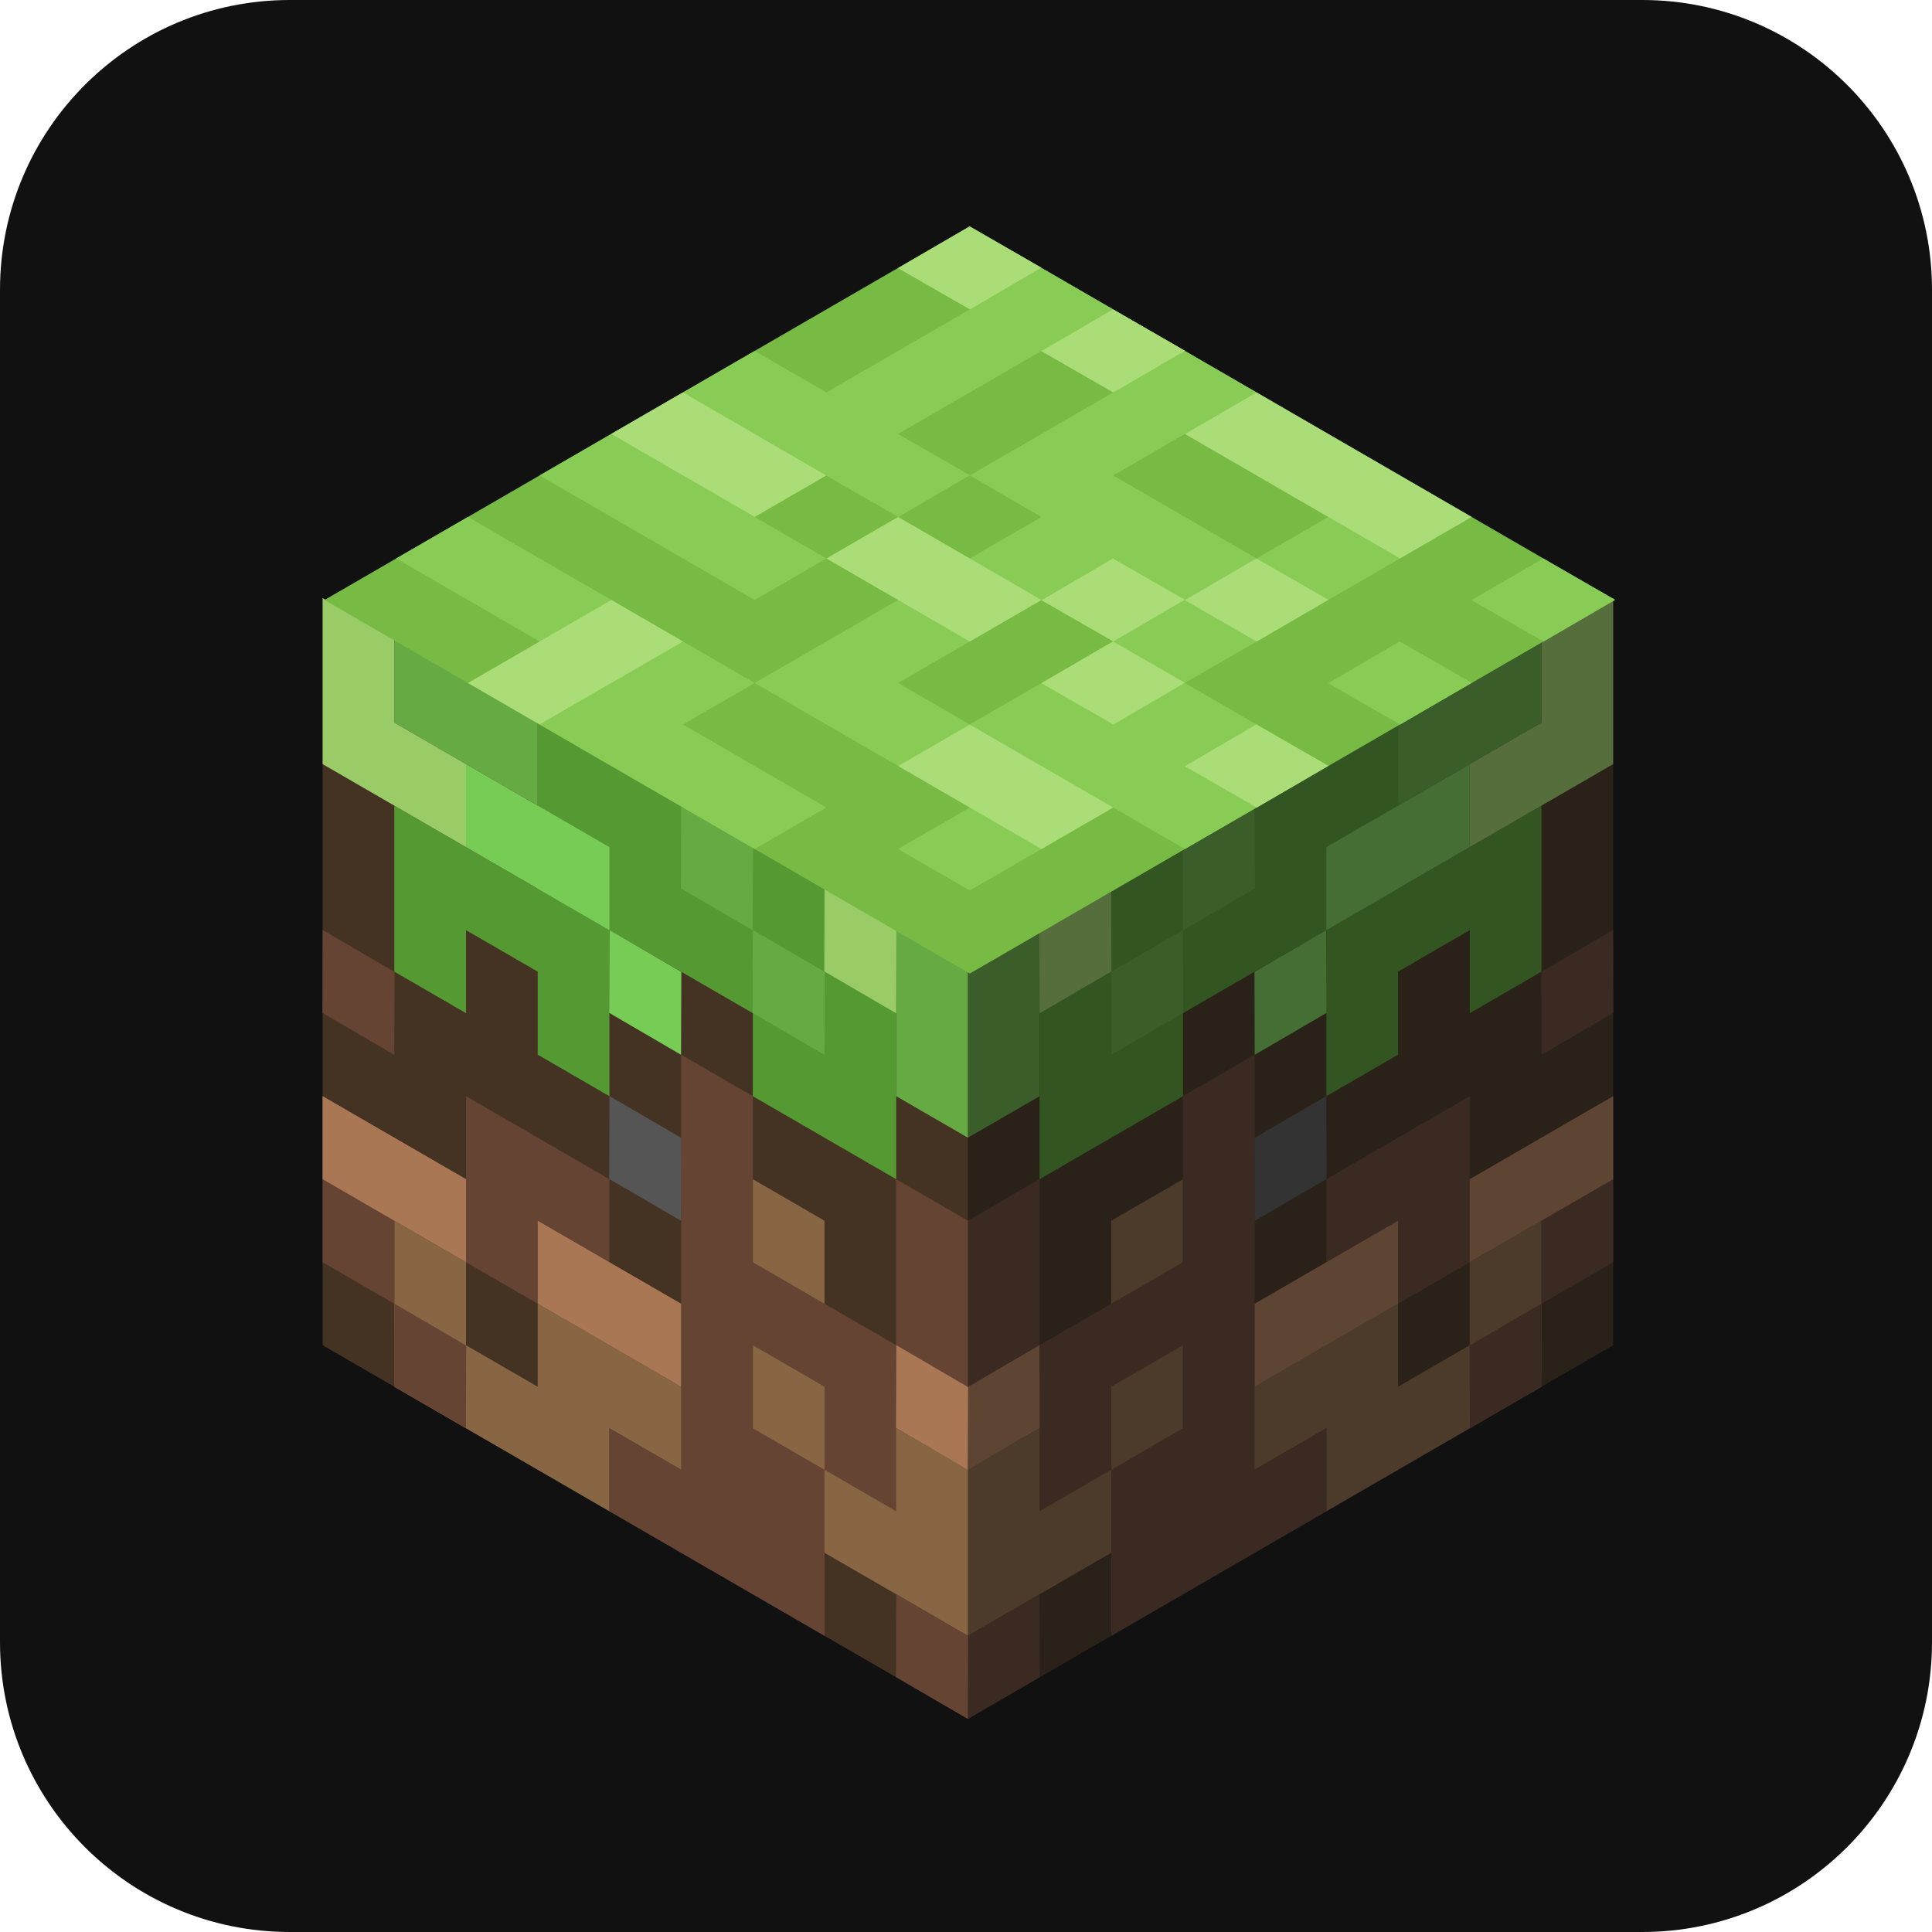
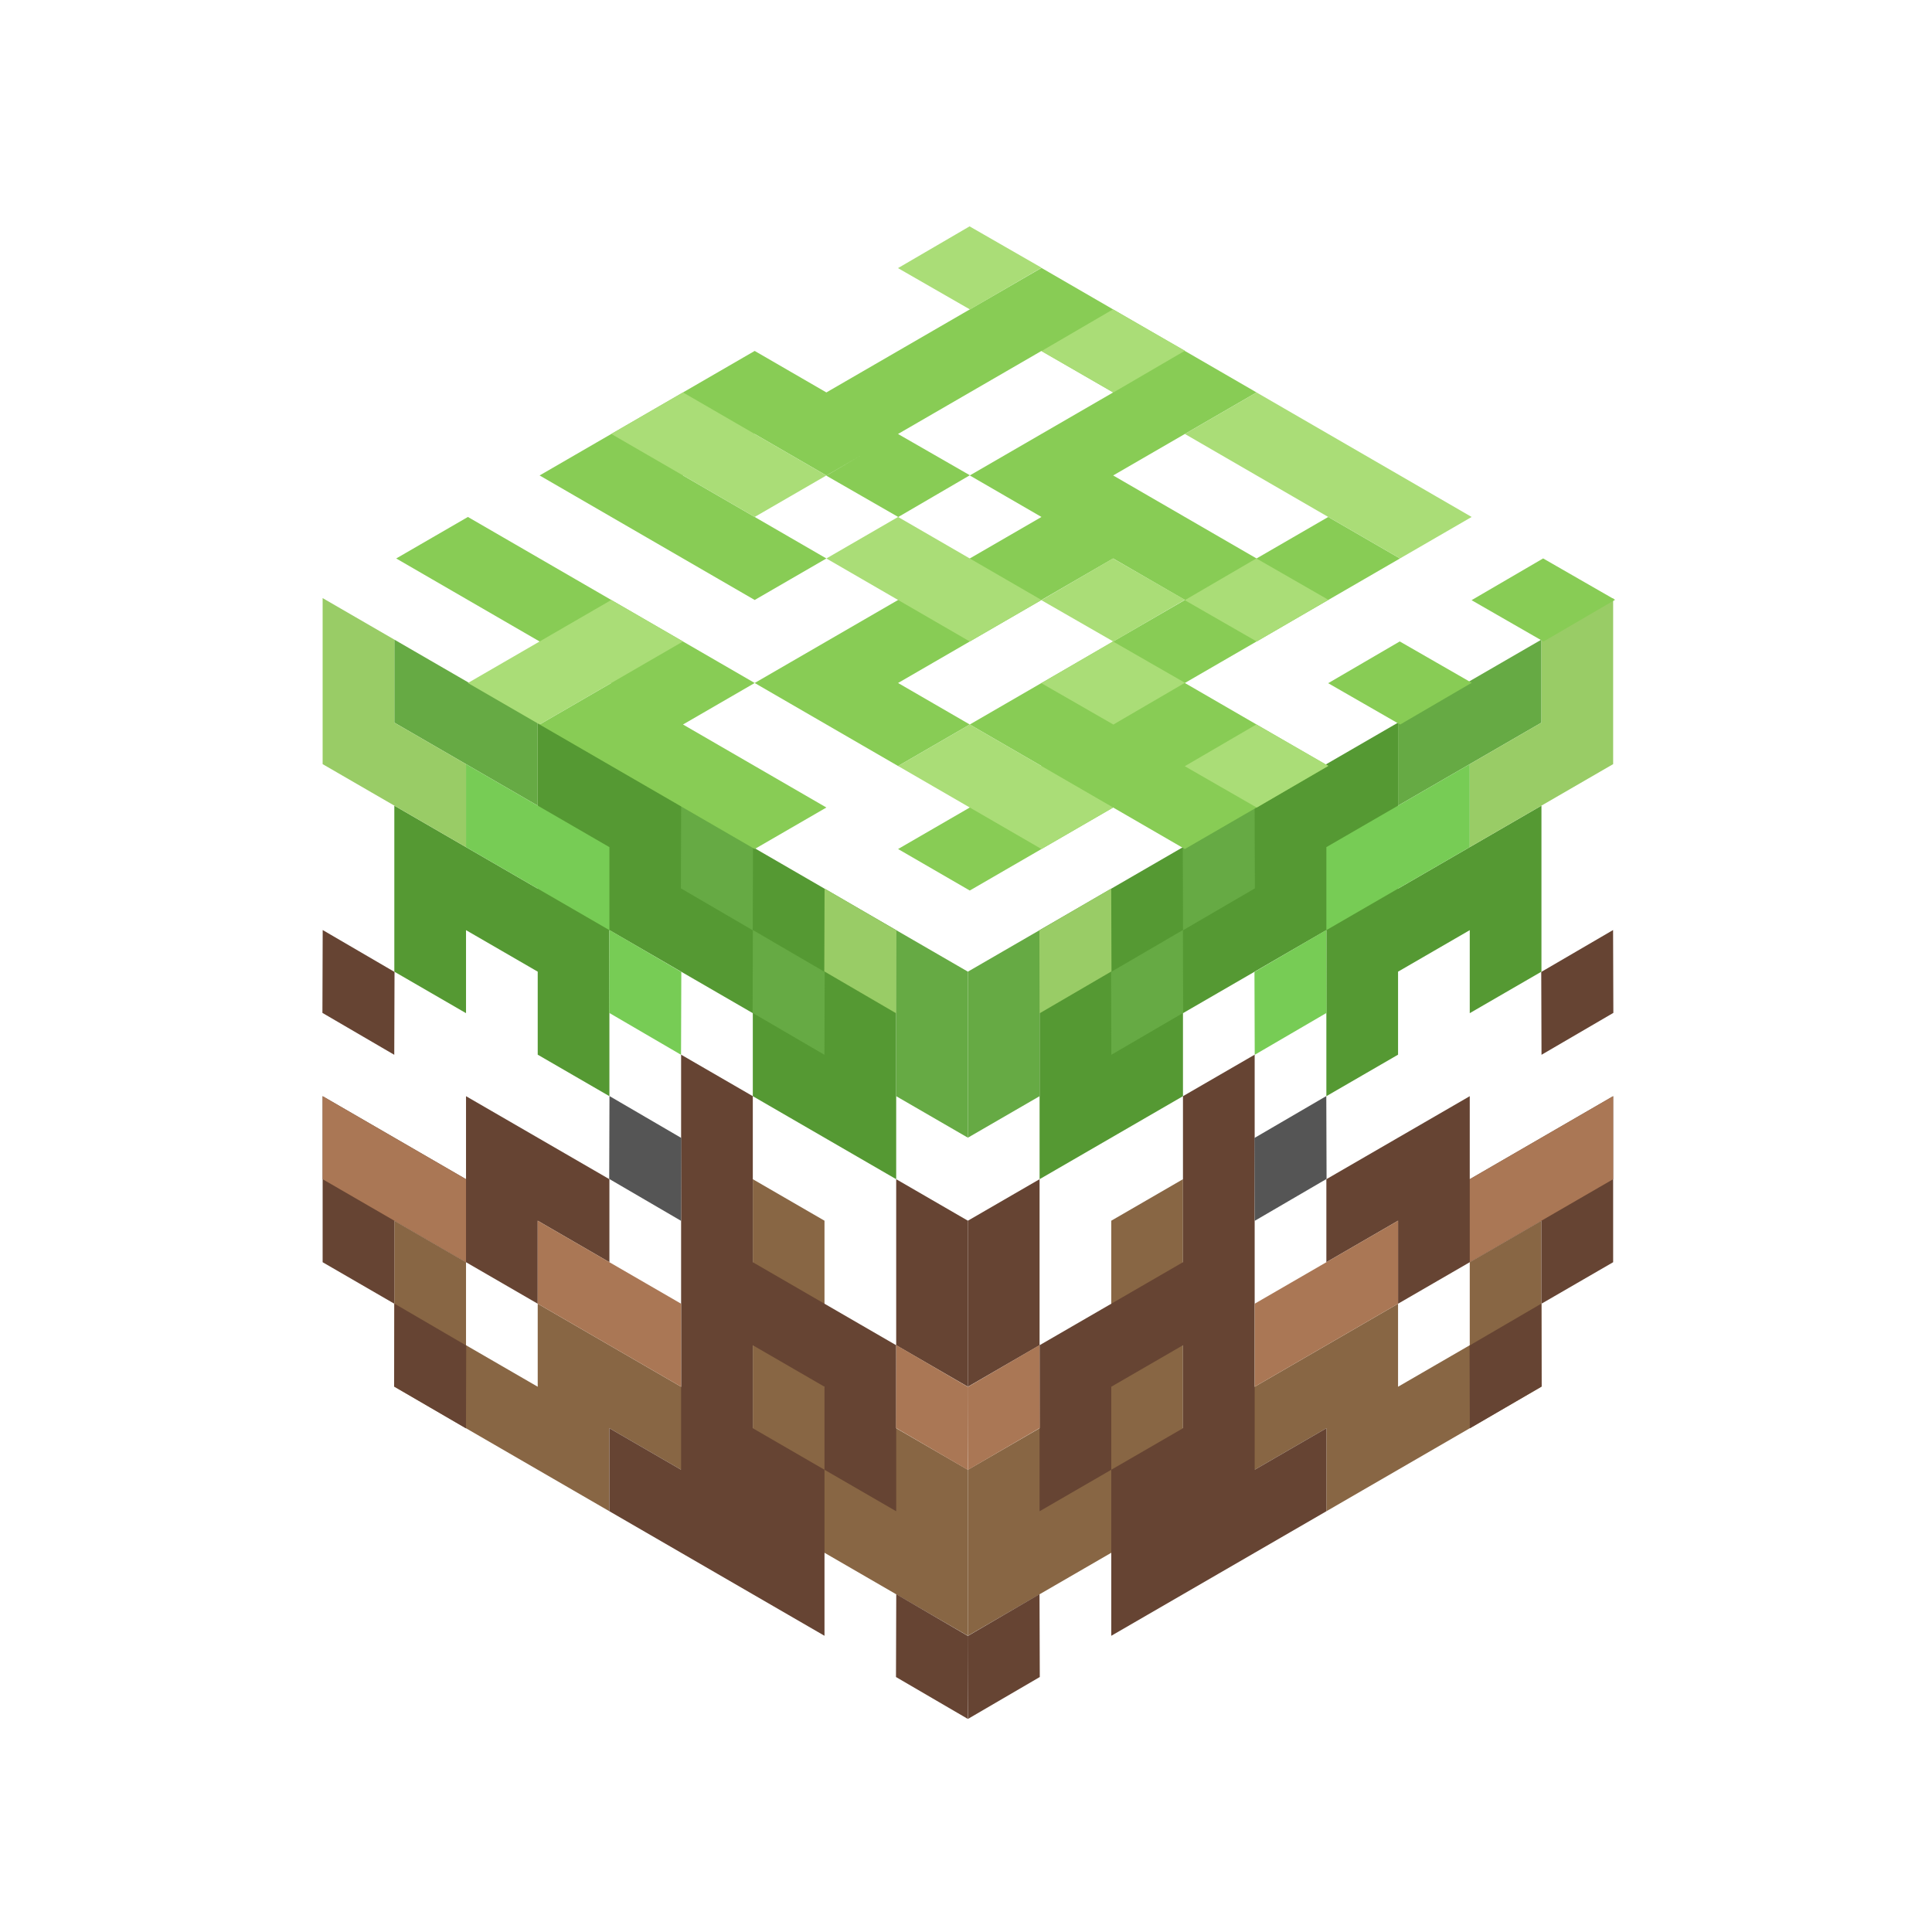
<svg xmlns="http://www.w3.org/2000/svg" xmlns:xlink="http://www.w3.org/1999/xlink" aria-label="Minecraft" role="img" viewBox="0 0 512 512" stroke-linecap="square" fill="none">
-   <rect width="512" height="512" rx="15%" fill="#111" />
  <g id="a" transform="matrix(19 11 0 22 76 142)">
-     <path fill="#432" d="M.5.5h9v9h-9" />
+     <path fill="none" d="M.5.5h9v9h-9" />
    <path stroke="#864" d="M2 8v1h2V8h5V7 H7V5" />
    <path stroke="#643" d="M1 5zM2 9zM1 8V7h2V6h1M5 9h2V8H6V4M7 6h1v1M9 9zM9 4v1" />
    <path stroke="#a75" d="M1 7h1M4 7h1M9 6z" />
    <path stroke="#555" d="M5 5z" />
    <path stroke="#593" d="M4 4V1h4v2H7V2H4v1H2v1" />
    <path stroke="#6a4" d="M2 1h1M6 1zM7 2zM9 1v1" />
    <path stroke="#7c5" d="M5 3zM3 2h1" />
    <path stroke="#9c6" d="M1 1v1h1M8 1z" />
  </g>
-   <use xlink:href="#a" transform="matrix(-1 0 0 1 513 0)" opacity=".5" />
+   <use xlink:href="#a" transform="matrix(-1 0 0 1 513 0)" opacity="1" />
  <g transform="matrix(-19 11-19-11 447 159)">
-     <path fill="#7b4" d="M.5.5h9v9h-9" />
+     <path fill="none" d="M.5.5h9v9h-9" />
    <path stroke="#8c5" d="M1 1zM3 1zM4 7zM3 4v2H1v2h3v1h2V7M2 3h4V1H5v1h3M7 4v1H4M9 4v2H8v3" />
    <path stroke="#ad7" d="M1 3v2M1 7zM1 9zM3 3zM4 4zM5 1zM5 3zM5 5v1M5 8v1M7 2v1M8 7h1" />
  </g>
</svg>
